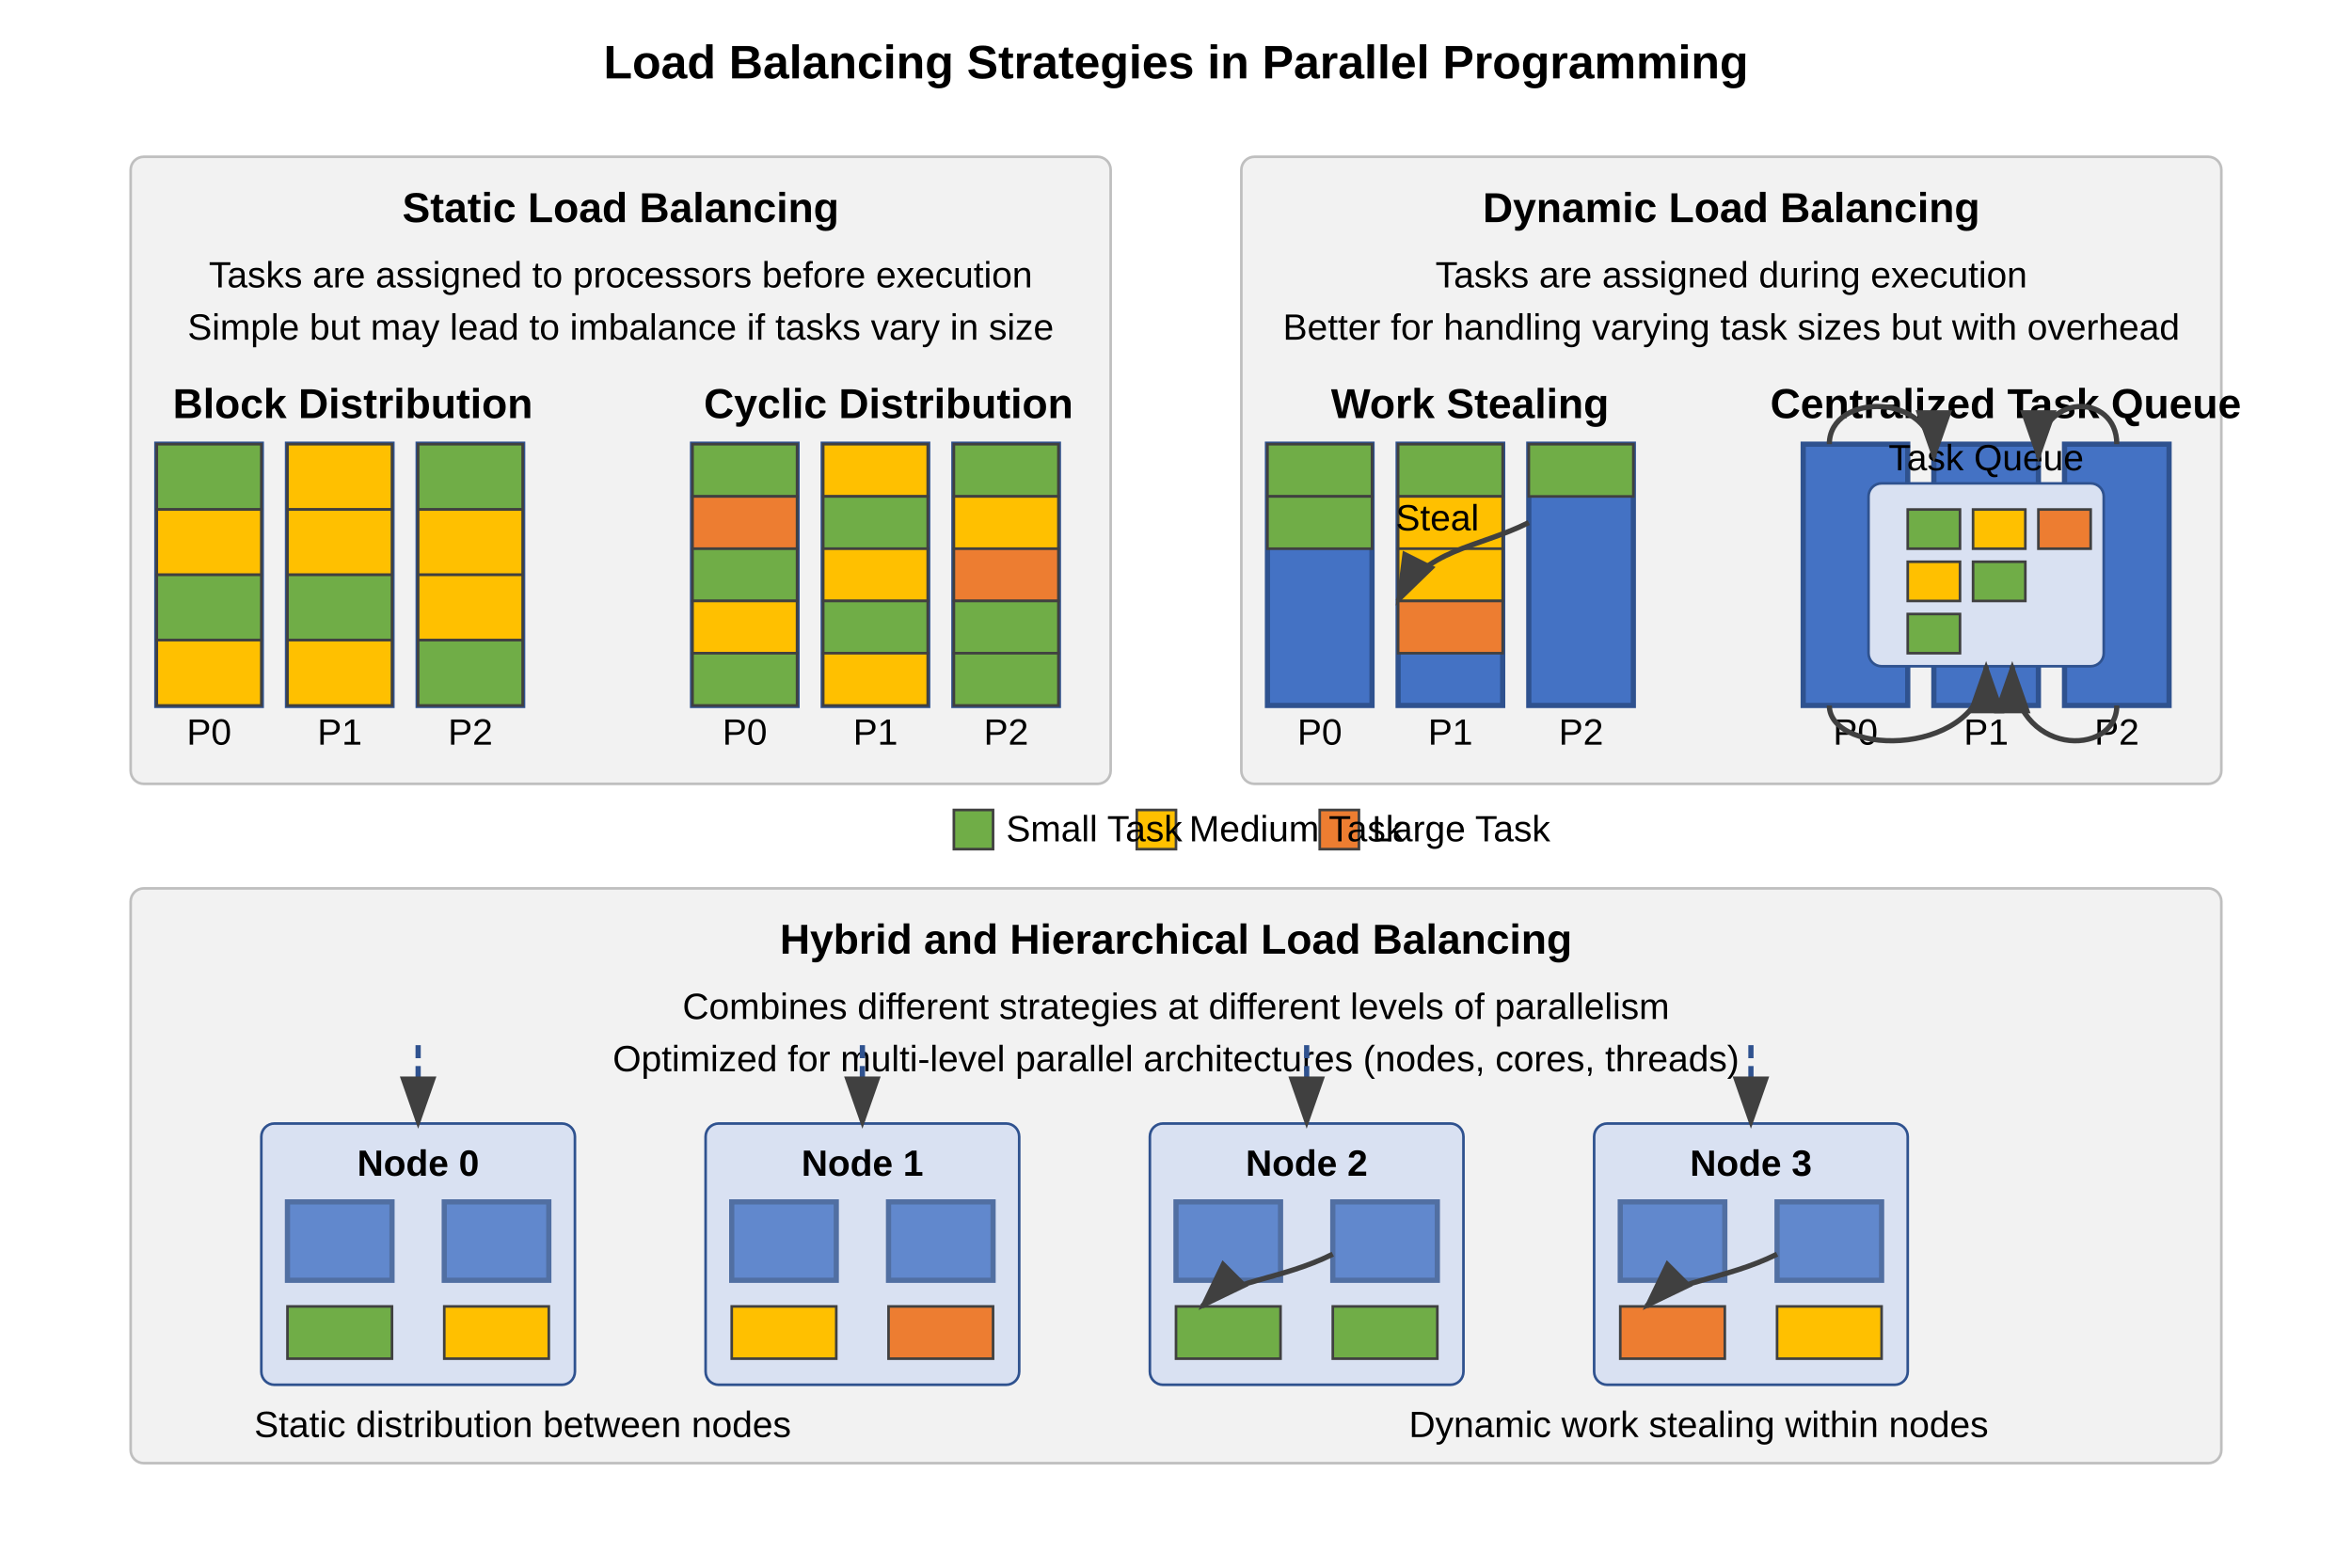
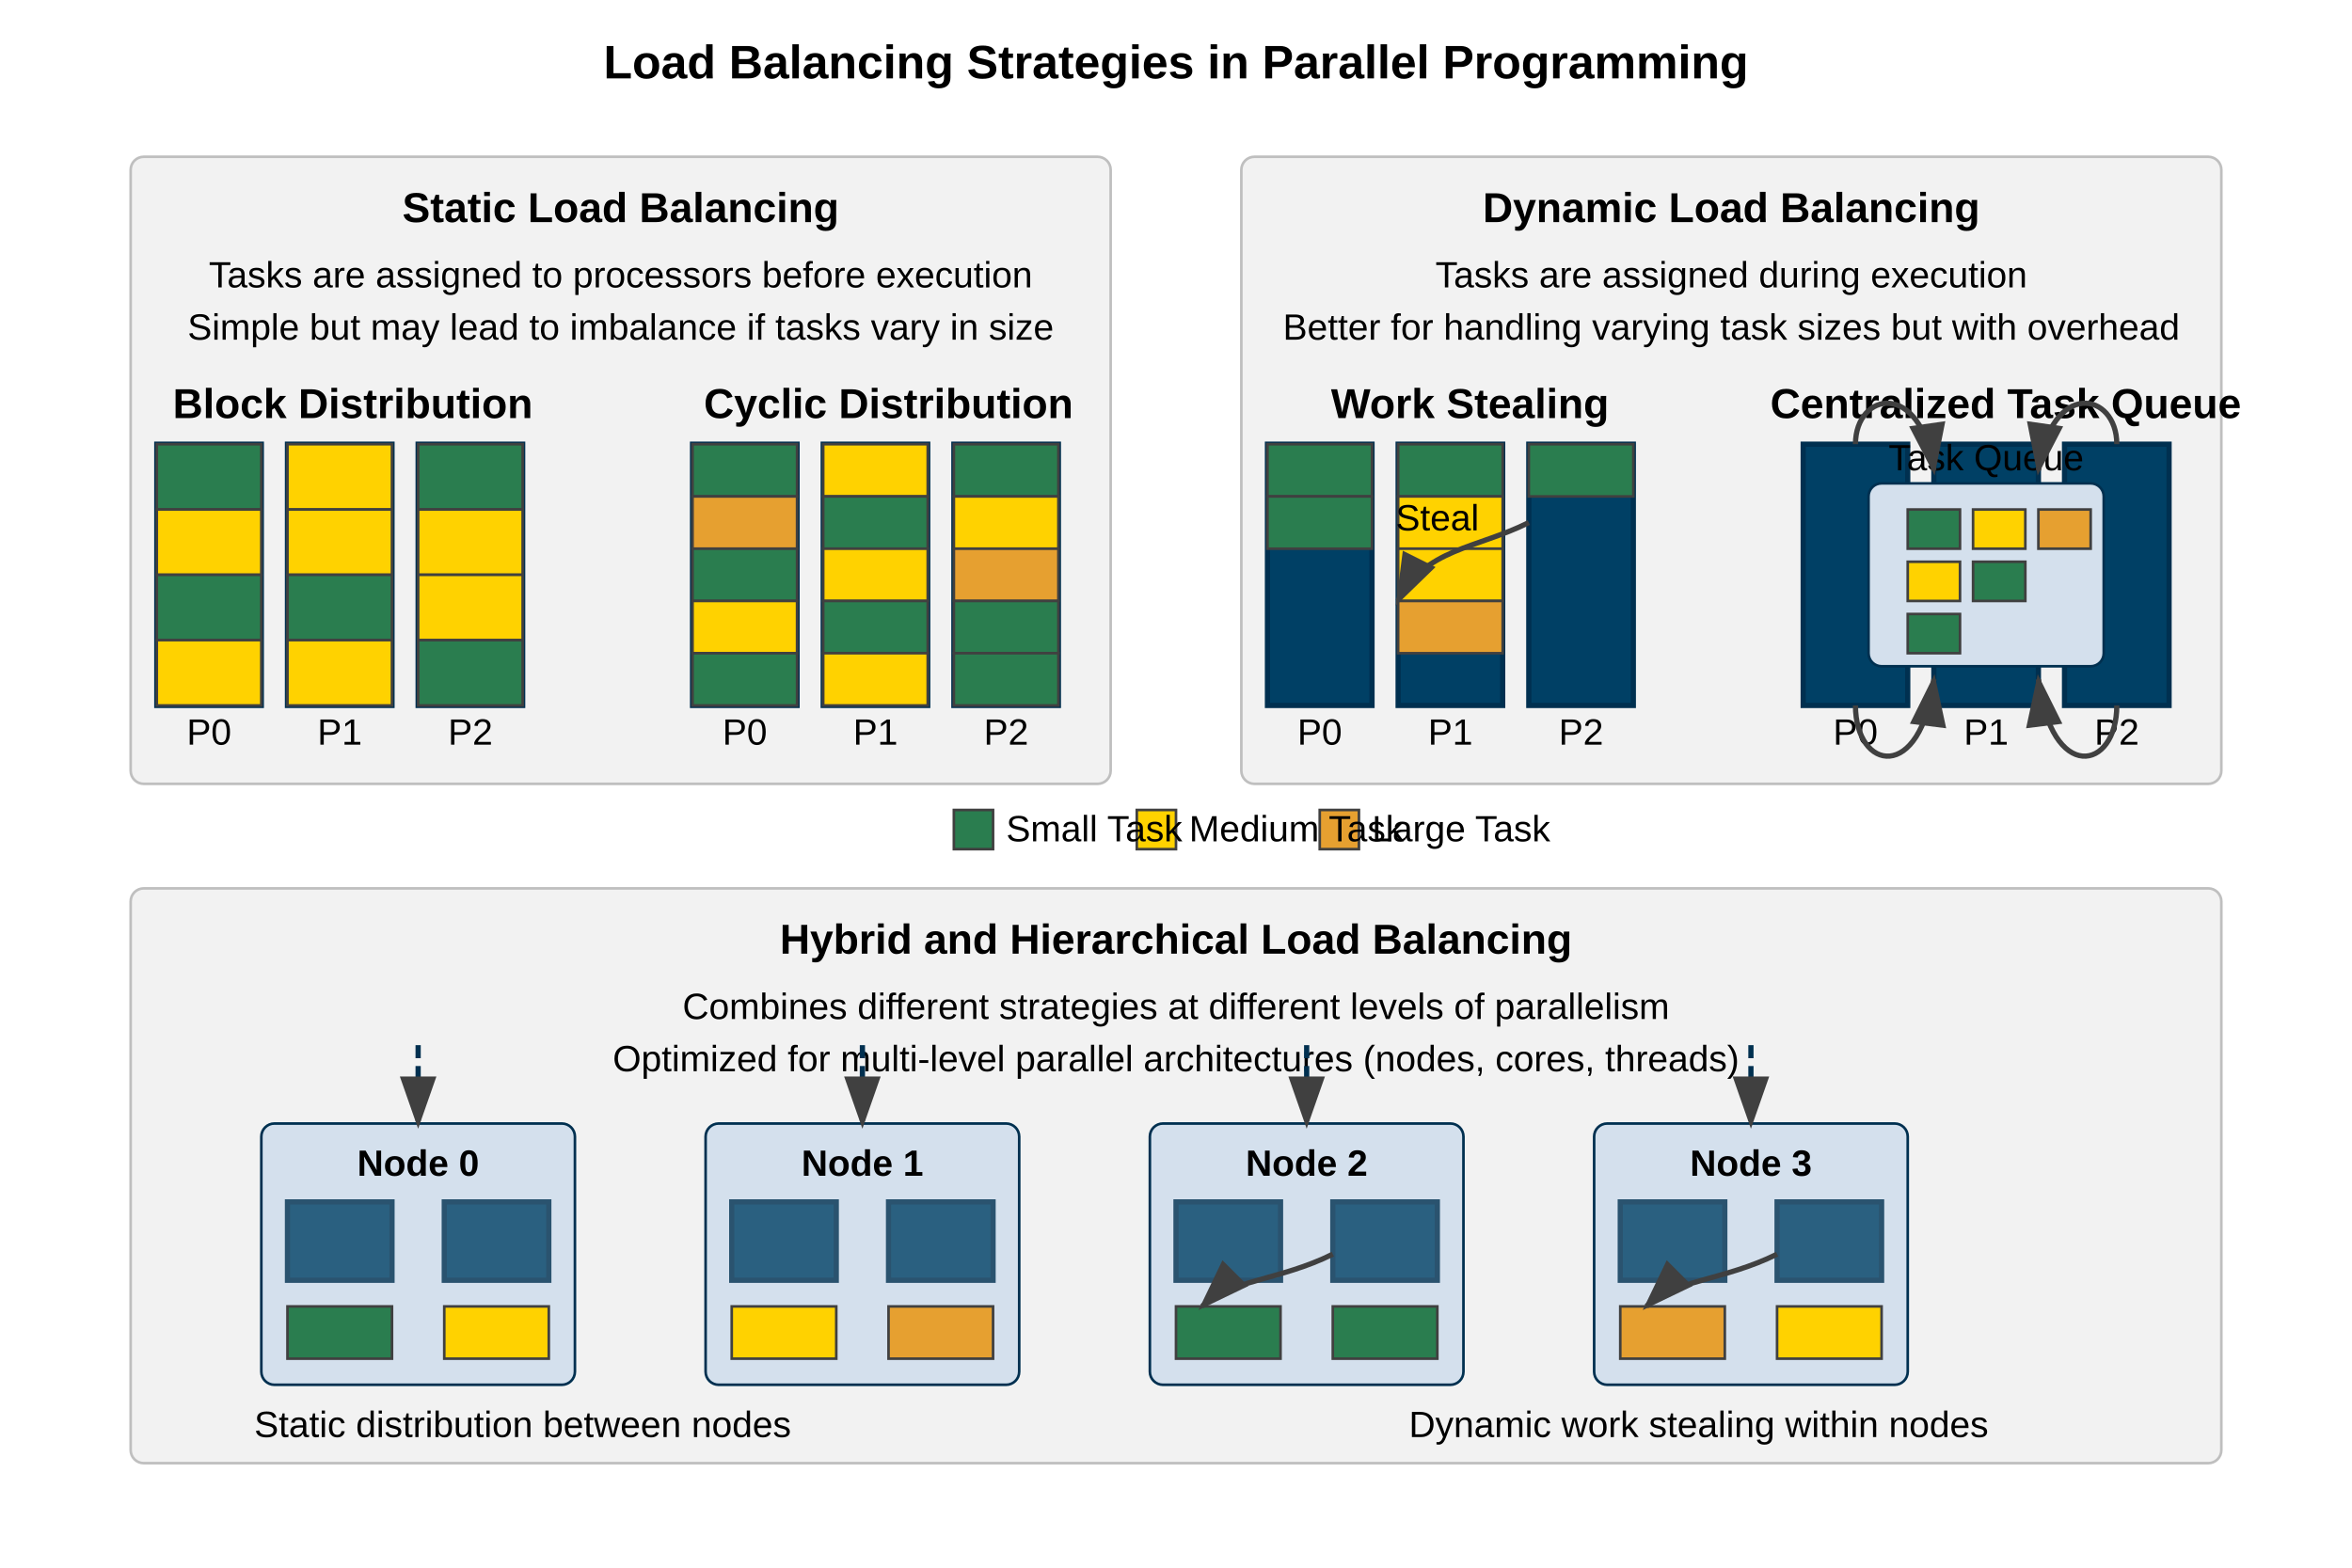
<svg xmlns="http://www.w3.org/2000/svg" width="900" height="600">
  <style>
    text {
      font-family: Arial, sans-serif;
      font-size: 14px;
    }
    .title {
      font-size: 18px;
      font-weight: bold;
    }
    .subtitle {
      font-size: 16px;
      font-weight: bold;
    }
    .proc {
-       fill: #4472C4;
-       stroke: #2F528F;
+       fill: #004065;
+       stroke: #003050;
      stroke-width: 2;
    }
    .task {
      stroke-width: 1;
      stroke: #404040;
    }
    .small-task {
-       fill: #70AD47;
+       fill: #2a7d4f;
    }
    .medium-task {
-       fill: #FFC000;
+       fill: #FFD200;
    }
    .large-task {
-       fill: #ED7D31;
+       fill: #e6a030;
    }
    .arrow {
      stroke: #404040;
      stroke-width: 2;
      fill: none;
      marker-end: url(#arrowhead);
    }
    .strategy-box {
      fill: #F2F2F2;
      stroke: #BFBFBF;
      stroke-width: 1;
      rx: 5;
      ry: 5;
    }
  </style>
  <defs>
    <marker id="arrowhead" markerWidth="10" markerHeight="7" refX="9" refY="3.5" orient="auto">
      <polygon points="0 0, 10 3.5, 0 7" fill="#404040" />
    </marker>
  </defs>
  <text x="450" y="30" text-anchor="middle" class="title">Load Balancing Strategies in Parallel Programming</text>
  <rect x="50" y="60" width="375" height="240" class="strategy-box" />
  <text x="237.5" y="85" text-anchor="middle" class="subtitle">Static Load Balancing</text>
  <text x="237.5" y="110" text-anchor="middle">Tasks are assigned to processors before execution</text>
  <text x="237.5" y="130" text-anchor="middle">Simple but may lead to imbalance if tasks vary in size</text>
  <text x="135" y="160" text-anchor="middle" class="subtitle">Block Distribution</text>
  <rect x="60" y="170" width="40" height="100" class="proc" />
  <text x="80" y="285" text-anchor="middle">P0</text>
  <rect x="110" y="170" width="40" height="100" class="proc" />
  <text x="130" y="285" text-anchor="middle">P1</text>
  <rect x="160" y="170" width="40" height="100" class="proc" />
  <text x="180" y="285" text-anchor="middle">P2</text>
  <rect x="60" y="170" width="40" height="25" class="task small-task" />
  <rect x="60" y="195" width="40" height="25" class="task medium-task" />
  <rect x="60" y="220" width="40" height="25" class="task small-task" />
  <rect x="60" y="245" width="40" height="25" class="task medium-task" />
  <rect x="110" y="170" width="40" height="25" class="task medium-task" />
  <rect x="110" y="195" width="40" height="25" class="task medium-task" />
  <rect x="110" y="220" width="40" height="25" class="task small-task" />
  <rect x="110" y="245" width="40" height="25" class="task medium-task" />
  <rect x="160" y="170" width="40" height="25" class="task small-task" />
  <rect x="160" y="195" width="40" height="25" class="task medium-task" />
  <rect x="160" y="220" width="40" height="25" class="task medium-task" />
  <rect x="160" y="245" width="40" height="25" class="task small-task" />
  <text x="340" y="160" text-anchor="middle" class="subtitle">Cyclic Distribution</text>
  <rect x="265" y="170" width="40" height="100" class="proc" />
  <text x="285" y="285" text-anchor="middle">P0</text>
  <rect x="315" y="170" width="40" height="100" class="proc" />
  <text x="335" y="285" text-anchor="middle">P1</text>
  <rect x="365" y="170" width="40" height="100" class="proc" />
  <text x="385" y="285" text-anchor="middle">P2</text>
  <rect x="265" y="170" width="40" height="20" class="task small-task" />
  <rect x="265" y="190" width="40" height="20" class="task large-task" />
  <rect x="265" y="210" width="40" height="20" class="task small-task" />
  <rect x="265" y="230" width="40" height="20" class="task medium-task" />
  <rect x="265" y="250" width="40" height="20" class="task small-task" />
  <rect x="315" y="170" width="40" height="20" class="task medium-task" />
  <rect x="315" y="190" width="40" height="20" class="task small-task" />
  <rect x="315" y="210" width="40" height="20" class="task medium-task" />
  <rect x="315" y="230" width="40" height="20" class="task small-task" />
  <rect x="315" y="250" width="40" height="20" class="task medium-task" />
  <rect x="365" y="170" width="40" height="20" class="task small-task" />
  <rect x="365" y="190" width="40" height="20" class="task medium-task" />
  <rect x="365" y="210" width="40" height="20" class="task large-task" />
  <rect x="365" y="230" width="40" height="20" class="task small-task" />
  <rect x="365" y="250" width="40" height="20" class="task small-task" />
  <rect x="475" y="60" width="375" height="240" class="strategy-box" />
  <text x="662.5" y="85" text-anchor="middle" class="subtitle">Dynamic Load Balancing</text>
  <text x="662.5" y="110" text-anchor="middle">Tasks are assigned during execution</text>
  <text x="662.5" y="130" text-anchor="middle">Better for handling varying task sizes but with overhead</text>
  <text x="562.5" y="160" text-anchor="middle" class="subtitle">Work Stealing</text>
  <rect x="485" y="170" width="40" height="100" class="proc" />
  <text x="505" y="285" text-anchor="middle">P0</text>
  <rect x="535" y="170" width="40" height="100" class="proc" />
  <text x="555" y="285" text-anchor="middle">P1</text>
  <rect x="585" y="170" width="40" height="100" class="proc" />
  <text x="605" y="285" text-anchor="middle">P2</text>
  <rect x="485" y="170" width="40" height="20" class="task small-task" />
  <rect x="485" y="190" width="40" height="20" class="task small-task" />
  <rect x="535" y="170" width="40" height="20" class="task small-task" />
  <rect x="535" y="190" width="40" height="20" class="task medium-task" />
  <rect x="535" y="210" width="40" height="20" class="task medium-task" />
  <rect x="535" y="230" width="40" height="20" class="task large-task" />
  <rect x="585" y="170" width="40" height="20" class="task small-task" />
  <path d="M 585 200 C 565 210, 545 210, 535 230" class="arrow" />
  <text x="550" y="203" text-anchor="middle" font-size="12">Steal</text>
  <text x="767.5" y="160" text-anchor="middle" class="subtitle">Centralized Task Queue</text>
  <rect x="690" y="170" width="40" height="100" class="proc" />
  <text x="710" y="285" text-anchor="middle">P0</text>
  <rect x="740" y="170" width="40" height="100" class="proc" />
  <text x="760" y="285" text-anchor="middle">P1</text>
  <rect x="790" y="170" width="40" height="100" class="proc" />
  <text x="810" y="285" text-anchor="middle">P2</text>
-   <rect x="715" y="185" width="90" height="70" rx="5" ry="5" fill="#D9E1F2" stroke="#2F528F" />
+   <rect x="715" y="185" width="90" height="70" rx="5" ry="5" fill="#d4e0ed" stroke="#003050" />
  <text x="760" y="180" text-anchor="middle" font-size="12">Task Queue</text>
  <rect x="730" y="195" width="20" height="15" class="task small-task" />
  <rect x="755" y="195" width="20" height="15" class="task medium-task" />
  <rect x="780" y="195" width="20" height="15" class="task large-task" />
  <rect x="730" y="215" width="20" height="15" class="task medium-task" />
  <rect x="755" y="215" width="20" height="15" class="task small-task" />
  <rect x="730" y="235" width="20" height="15" class="task small-task" />
-   <path d="M 700 170 C 700 150, 740 150, 740 175" class="arrow" />
-   <path d="M 700 270 C 700 290, 760 290, 760 255" class="arrow" />
-   <path d="M 810 170 C 810 150, 780 150, 780 175" class="arrow" />
-   <path d="M 810 270 C 810 290, 770 290, 770 255" class="arrow" />
+   <path d="M 710 170 C 710 150, 735 145, 740 180" class="arrow" />
+   <path d="M 710 270 C 710 295, 735 300, 740 260" class="arrow" />
+   <path d="M 810 170 C 810 150, 785 145, 780 180" class="arrow" />
+   <path d="M 810 270 C 810 295, 785 300, 780 260" class="arrow" />
  <rect x="50" y="340" width="800" height="220" class="strategy-box" />
  <text x="450" y="365" text-anchor="middle" class="subtitle">Hybrid and Hierarchical Load Balancing</text>
  <text x="450" y="390" text-anchor="middle">Combines different strategies at different levels of parallelism</text>
  <text x="450" y="410" text-anchor="middle">Optimized for multi-level parallel architectures (nodes, cores, threads)</text>
-   <rect x="100" y="430" width="120" height="100" rx="5" ry="5" fill="#D9E1F2" stroke="#2F528F" />
+   <rect x="100" y="430" width="120" height="100" rx="5" ry="5" fill="#d4e0ed" stroke="#003050" />
  <text x="160" y="450" text-anchor="middle" font-size="14" font-weight="bold">Node 0</text>
  <rect x="110" y="460" width="40" height="30" class="proc" opacity="0.8" />
  <rect x="170" y="460" width="40" height="30" class="proc" opacity="0.8" />
  <rect x="110" y="500" width="40" height="20" class="task small-task" />
  <rect x="170" y="500" width="40" height="20" class="task medium-task" />
-   <rect x="270" y="430" width="120" height="100" rx="5" ry="5" fill="#D9E1F2" stroke="#2F528F" />
+   <rect x="270" y="430" width="120" height="100" rx="5" ry="5" fill="#d4e0ed" stroke="#003050" />
  <text x="330" y="450" text-anchor="middle" font-size="14" font-weight="bold">Node 1</text>
  <rect x="280" y="460" width="40" height="30" class="proc" opacity="0.8" />
  <rect x="340" y="460" width="40" height="30" class="proc" opacity="0.8" />
  <rect x="280" y="500" width="40" height="20" class="task medium-task" />
  <rect x="340" y="500" width="40" height="20" class="task large-task" />
  <text x="200" y="550" text-anchor="middle" font-size="12">Static distribution between nodes</text>
  <text x="650" y="550" text-anchor="middle" font-size="12">Dynamic work stealing within nodes</text>
-   <rect x="440" y="430" width="120" height="100" rx="5" ry="5" fill="#D9E1F2" stroke="#2F528F" />
+   <rect x="440" y="430" width="120" height="100" rx="5" ry="5" fill="#d4e0ed" stroke="#003050" />
  <text x="500" y="450" text-anchor="middle" font-size="14" font-weight="bold">Node 2</text>
  <rect x="450" y="460" width="40" height="30" class="proc" opacity="0.8" />
  <rect x="510" y="460" width="40" height="30" class="proc" opacity="0.8" />
  <rect x="450" y="500" width="40" height="20" class="task small-task" />
  <rect x="510" y="500" width="40" height="20" class="task small-task" />
-   <rect x="610" y="430" width="120" height="100" rx="5" ry="5" fill="#D9E1F2" stroke="#2F528F" />
+   <rect x="610" y="430" width="120" height="100" rx="5" ry="5" fill="#d4e0ed" stroke="#003050" />
  <text x="670" y="450" text-anchor="middle" font-size="14" font-weight="bold">Node 3</text>
  <rect x="620" y="460" width="40" height="30" class="proc" opacity="0.8" />
  <rect x="680" y="460" width="40" height="30" class="proc" opacity="0.8" />
  <rect x="620" y="500" width="40" height="20" class="task large-task" />
  <rect x="680" y="500" width="40" height="20" class="task medium-task" />
  <path d="M 680 480 C 660 490, 640 490, 630 500" class="arrow" />
  <path d="M 510 480 C 490 490, 470 490, 460 500" class="arrow" />
-   <path d="M 160 400 C 160 420, 160 420, 160 430" stroke="#2F528F" stroke-width="2" stroke-dasharray="5,3" fill="none" marker-end="url(#arrowhead)" />
-   <path d="M 330 400 C 330 420, 330 420, 330 430" stroke="#2F528F" stroke-width="2" stroke-dasharray="5,3" fill="none" marker-end="url(#arrowhead)" />
-   <path d="M 500 400 C 500 420, 500 420, 500 430" stroke="#2F528F" stroke-width="2" stroke-dasharray="5,3" fill="none" marker-end="url(#arrowhead)" />
-   <path d="M 670 400 C 670 420, 670 420, 670 430" stroke="#2F528F" stroke-width="2" stroke-dasharray="5,3" fill="none" marker-end="url(#arrowhead)" />
+   <path d="M 160 400 C 160 420, 160 420, 160 430" stroke="#003050" stroke-width="2" stroke-dasharray="5,3" fill="none" marker-end="url(#arrowhead)" />
+   <path d="M 330 400 C 330 420, 330 420, 330 430" stroke="#003050" stroke-width="2" stroke-dasharray="5,3" fill="none" marker-end="url(#arrowhead)" />
+   <path d="M 500 400 C 500 420, 500 420, 500 430" stroke="#003050" stroke-width="2" stroke-dasharray="5,3" fill="none" marker-end="url(#arrowhead)" />
+   <path d="M 670 400 C 670 420, 670 420, 670 430" stroke="#003050" stroke-width="2" stroke-dasharray="5,3" fill="none" marker-end="url(#arrowhead)" />
  <rect x="360" y="310" width="180" height="20" fill="none" />
  <rect x="365" y="310" width="15" height="15" class="task small-task" />
  <rect x="435" y="310" width="15" height="15" class="task medium-task" />
  <rect x="505" y="310" width="15" height="15" class="task large-task" />
  <text x="385" y="322" font-size="12">Small Task</text>
  <text x="455" y="322" font-size="12">Medium Task</text>
  <text x="525" y="322" font-size="12">Large Task</text>
</svg>
